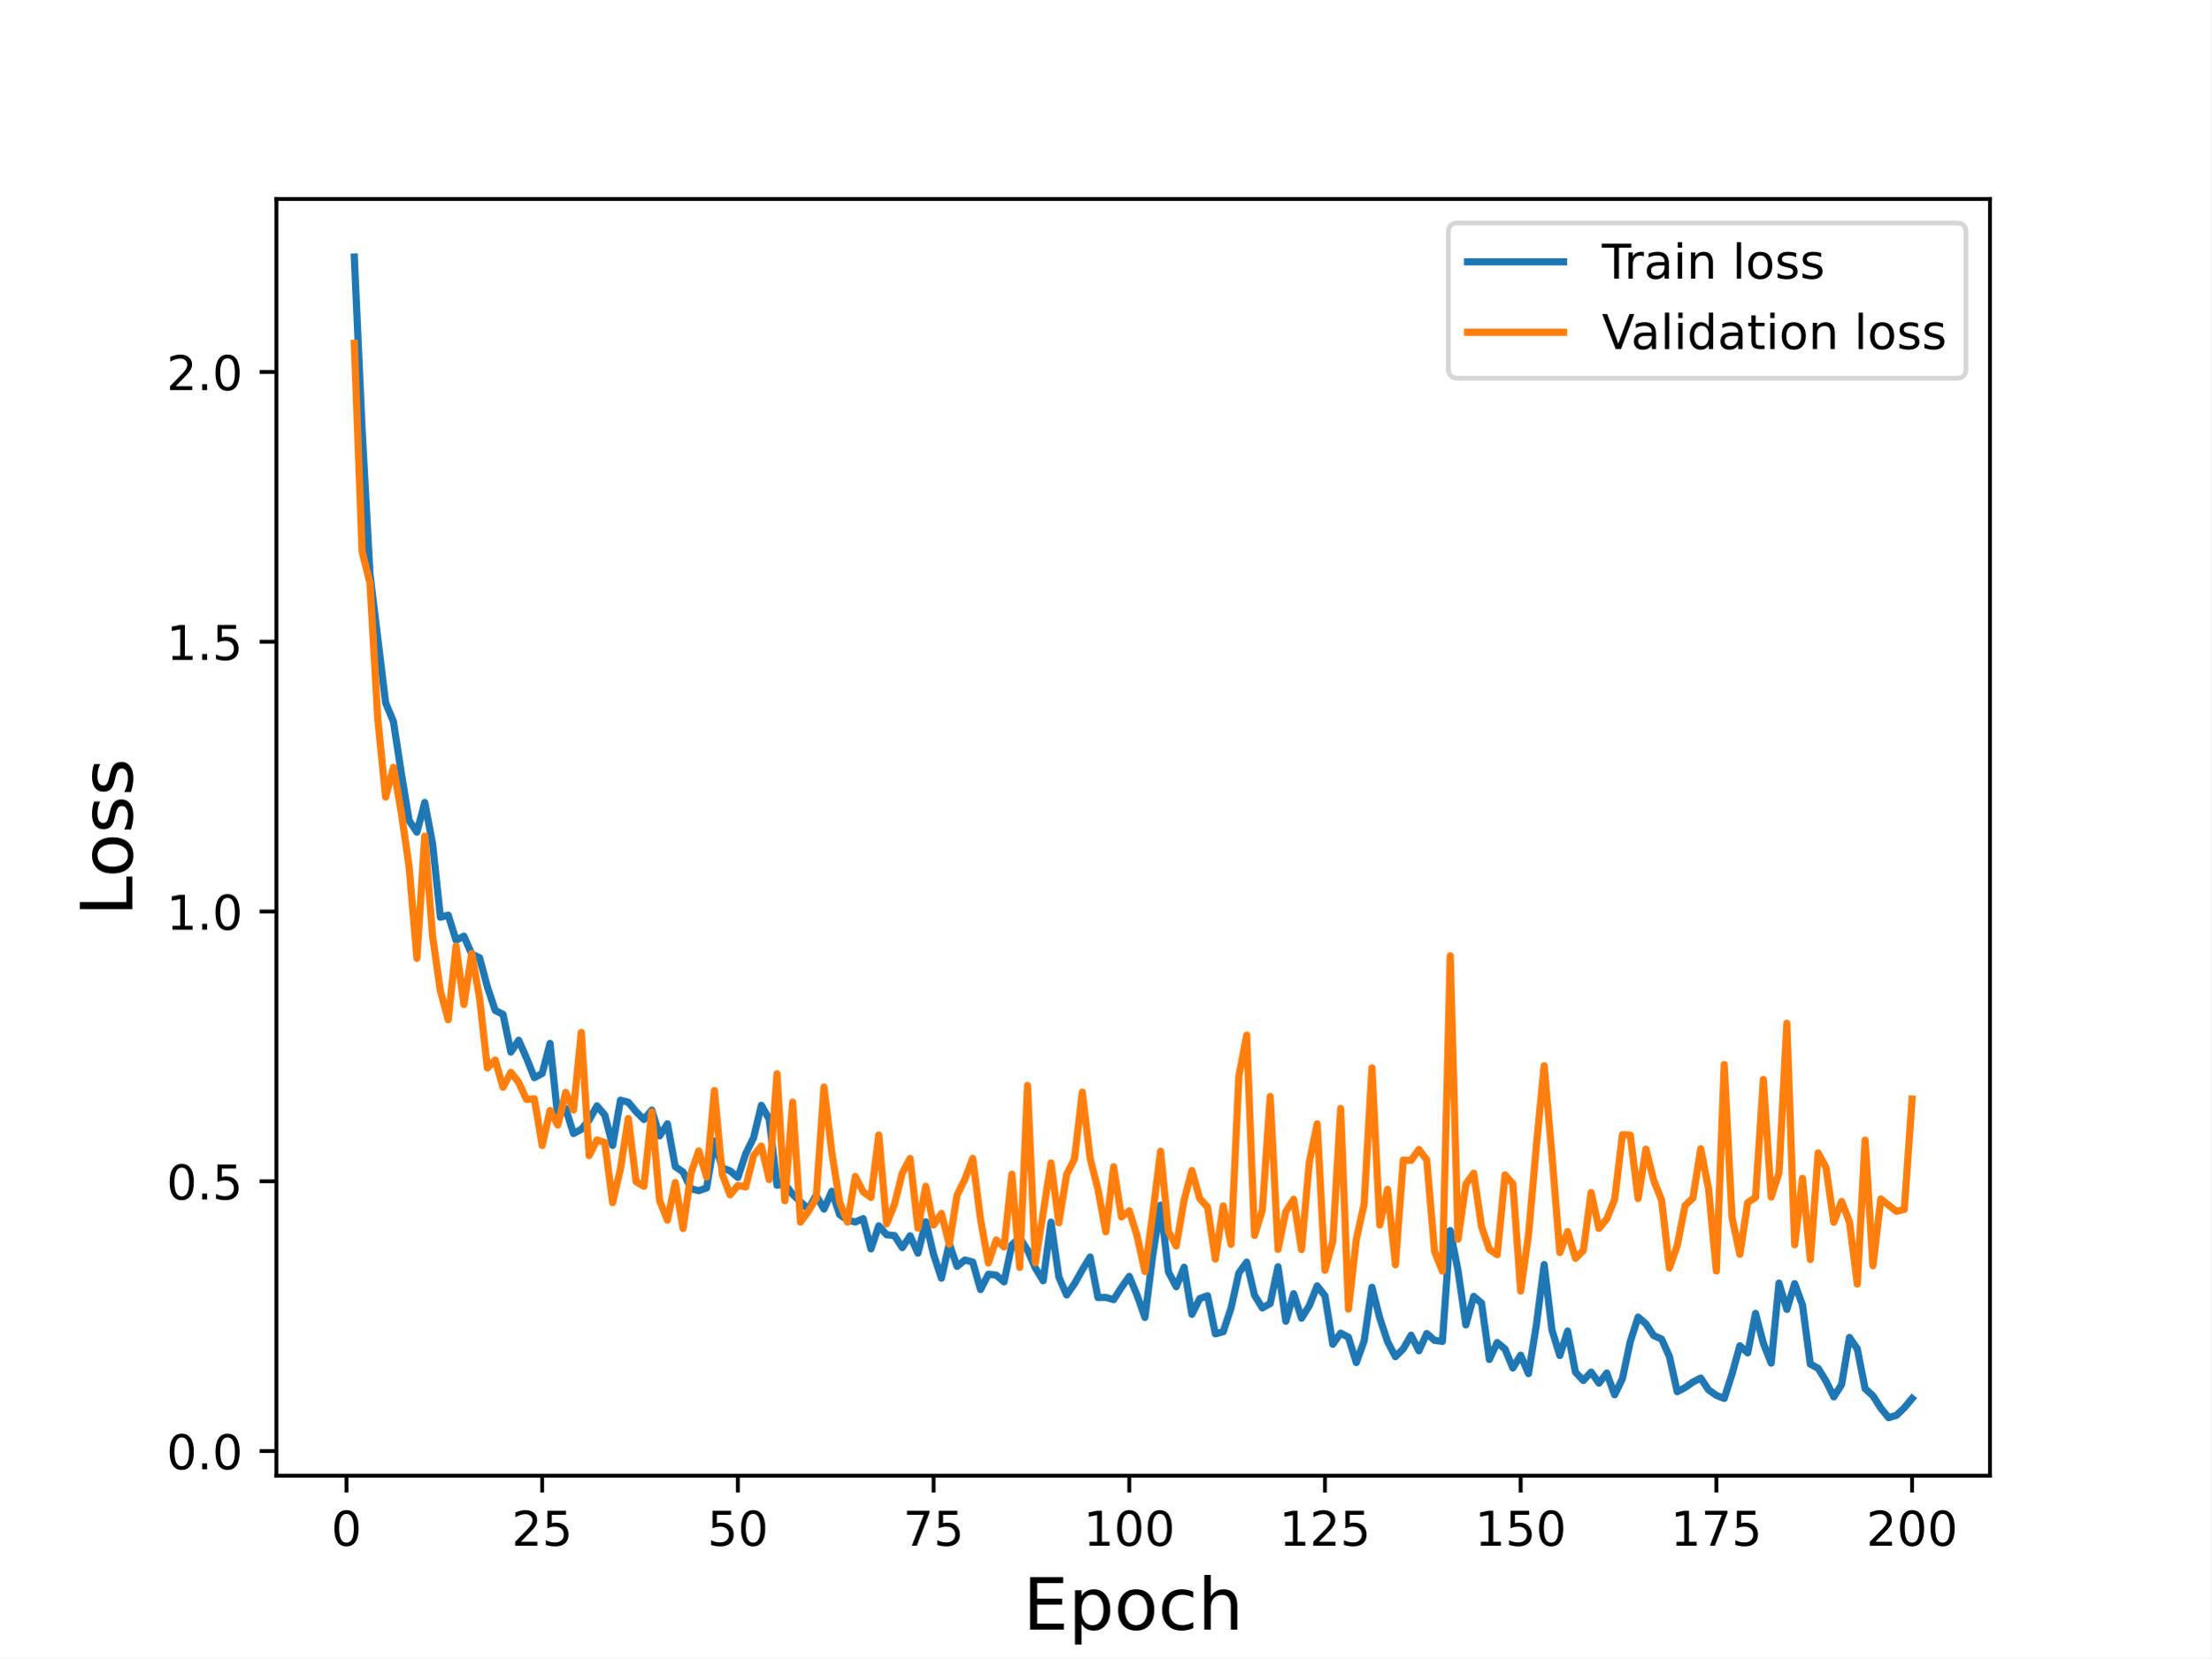
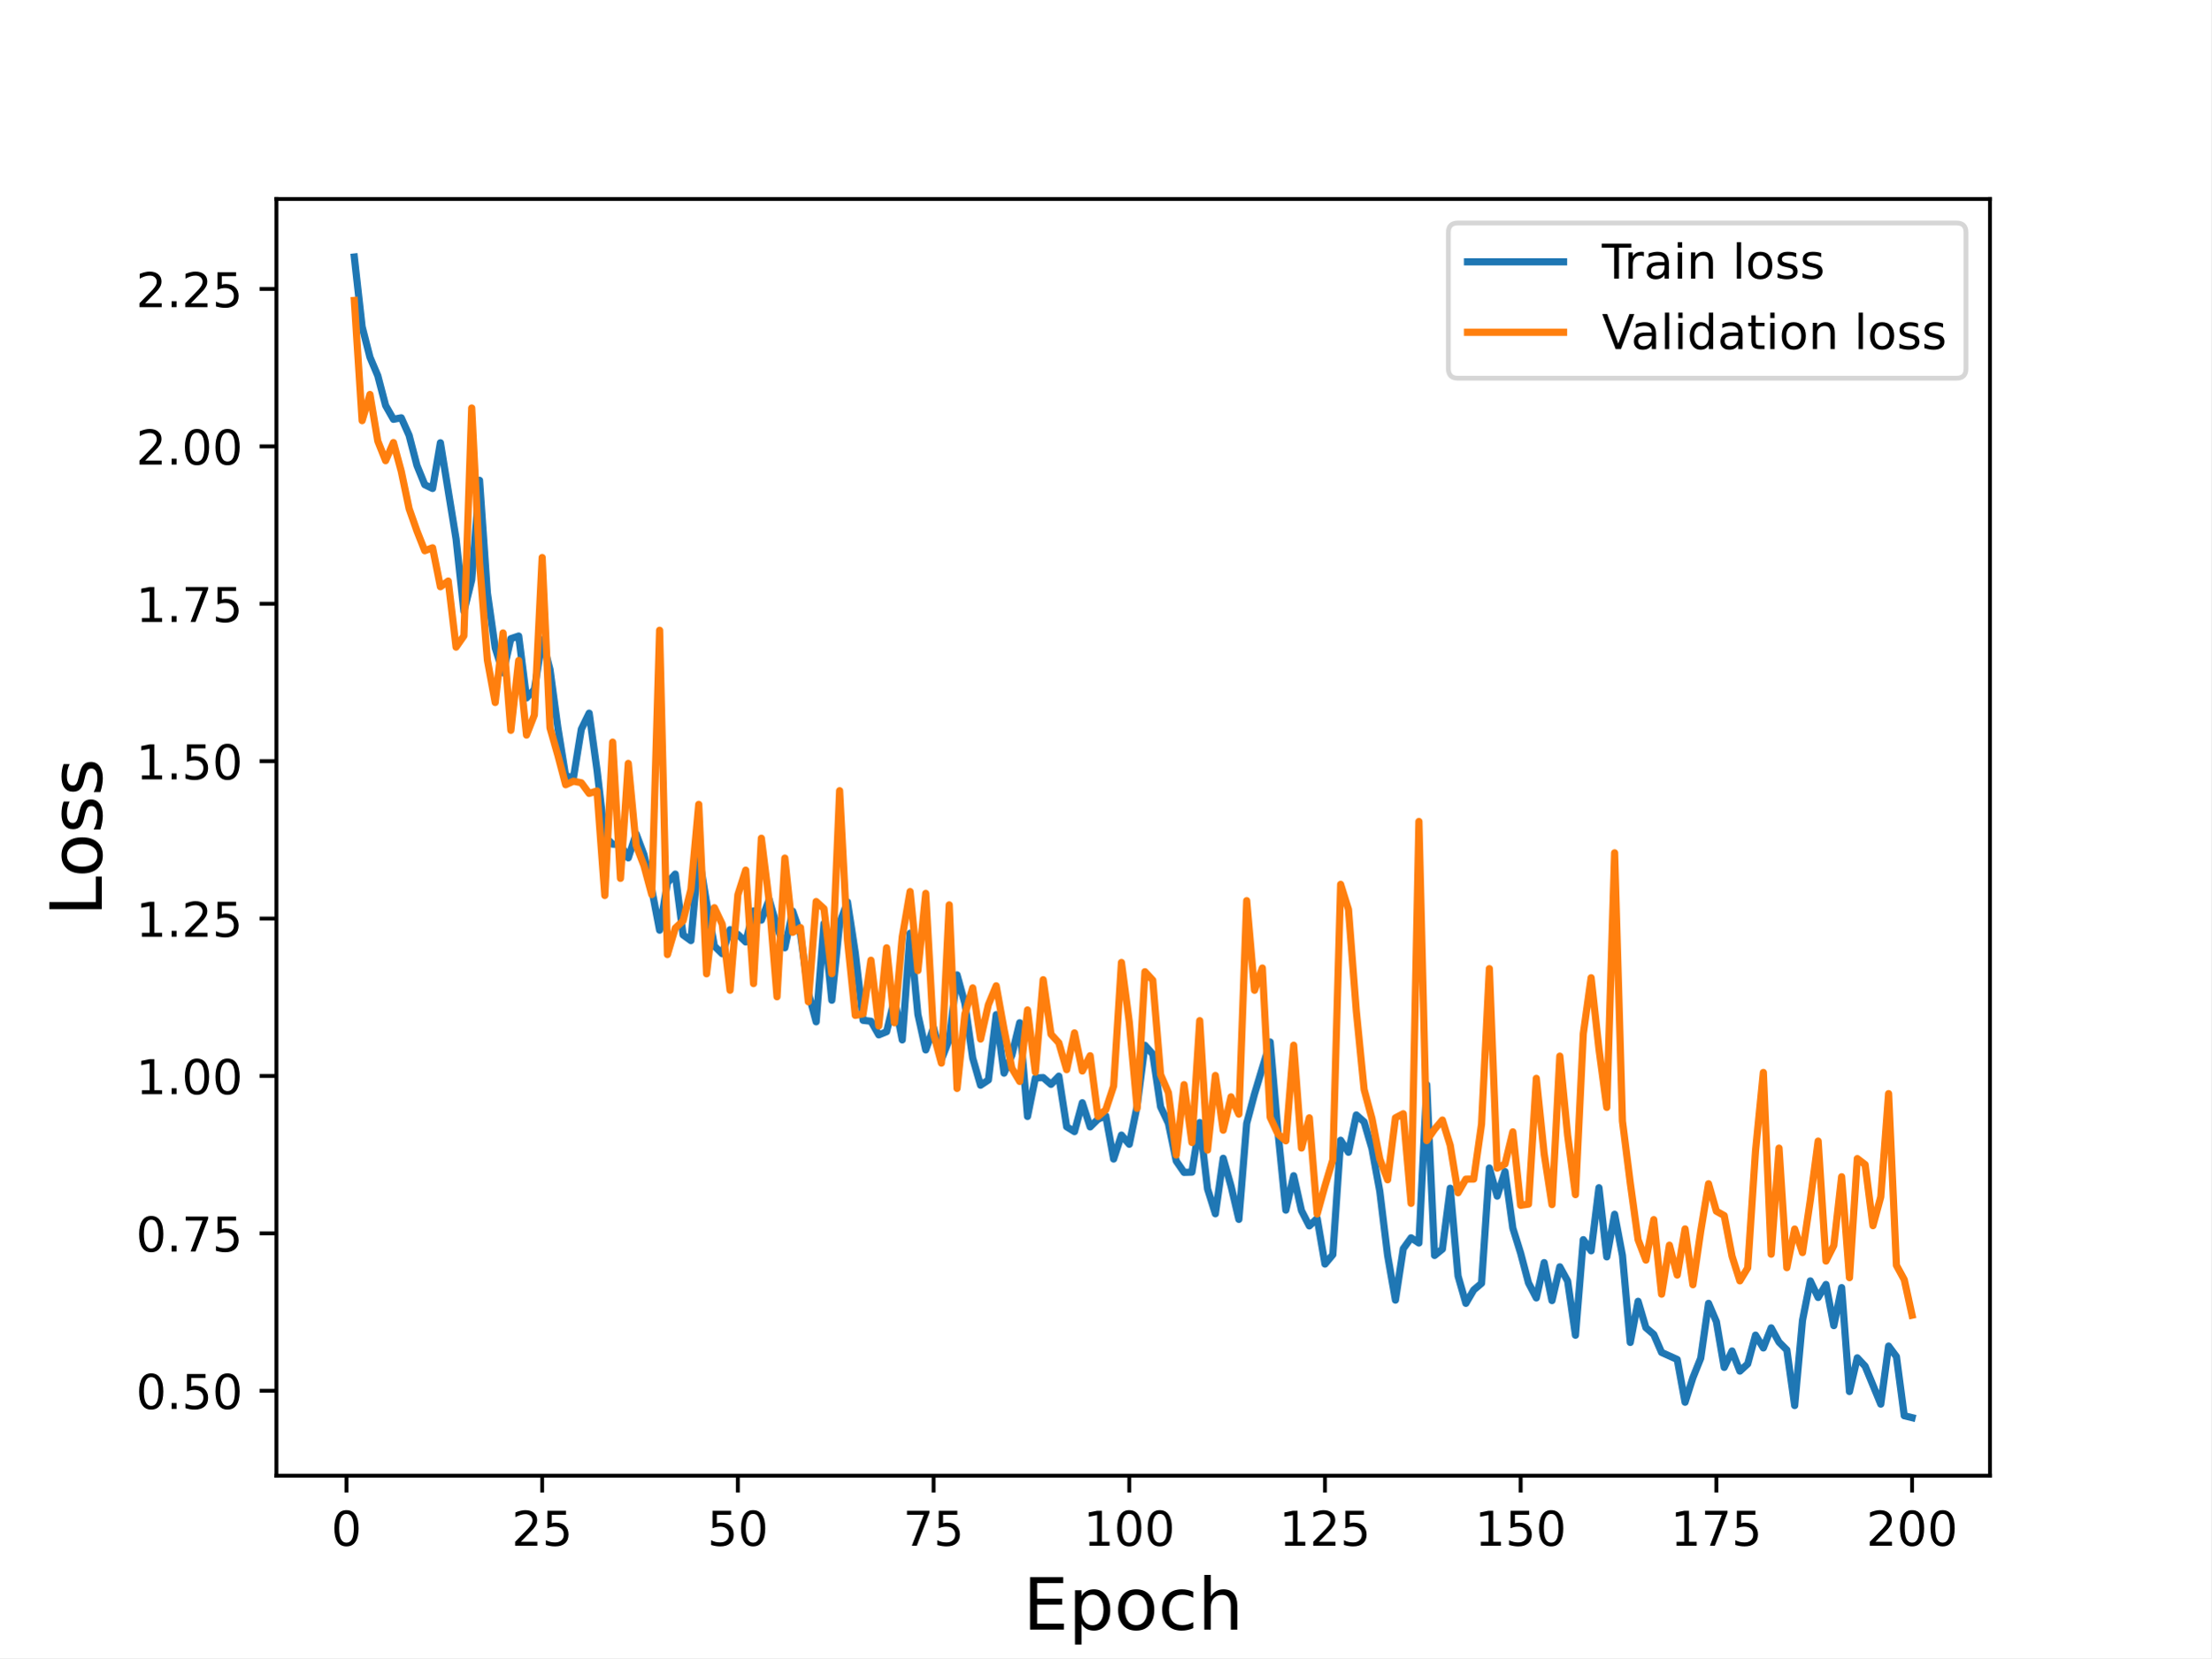
<svg xmlns="http://www.w3.org/2000/svg" xmlns:xlink="http://www.w3.org/1999/xlink" height="345.6pt" version="1.1" viewBox="0 0 460.8 345.6" width="460.8pt">
  <defs>
    <style type="text/css">*{stroke-linecap:butt;stroke-linejoin:round;}</style>
  </defs>
  <g id="figure_1">
    <g id="patch_1">
      <path d="M 0 345.6  L 460.8 345.6  L 460.8 0  L 0 0  z " style="fill:#ffffff;" />
    </g>
    <g id="axes_1">
      <g id="patch_2">
        <path d="M 57.6 307.584  L 414.72 307.584  L 414.72 41.472  L 57.6 41.472  z " style="fill:#ffffff;" />
      </g>
      <g id="matplotlib.axis_1">
        <g id="xtick_1">
          <g id="line2d_1">
            <defs>
-               <path d="M 0 0  L 0 3.5  " id="m0533bf3537" style="stroke:#000000;stroke-width:0.8;" />
-             </defs>
-             <g>
-               <use style="stroke:#000000;stroke-width:0.8;" x="72.201" xlink:href="#m0533bf3537" y="307.584" />
+               <path d="M 0 0  L 0 3.5  " id="me29599bd6d" style="stroke:#000000;stroke-width:0.8;" />
+             </defs>
+             <g>
+               <use style="stroke:#000000;stroke-width:0.8;" x="72.201" xlink:href="#me29599bd6d" y="307.584" />
            </g>
          </g>
          <g id="text_1">
            <g transform="translate(69.02005 322.1824)scale(0.1 -0.1)">
              <defs>
                <path d="M 2034 4250  Q 1547 4250 1301 3770  Q 1056 3291 1056 2328  Q 1056 1369 1301 889  Q 1547 409 2034 409  Q 2525 409 2770 889  Q 3016 1369 3016 2328  Q 3016 3291 2770 3770  Q 2525 4250 2034 4250  z M 2034 4750  Q 2819 4750 3233 4129  Q 3647 3509 3647 2328  Q 3647 1150 3233 529  Q 2819 -91 2034 -91  Q 1250 -91 836 529  Q 422 1150 422 2328  Q 422 3509 836 4129  Q 1250 4750 2034 4750  z " id="DejaVuSans-30" transform="scale(0.015625)" />
              </defs>
              <use xlink:href="#DejaVuSans-30" />
            </g>
          </g>
        </g>
        <g id="xtick_2">
          <g id="line2d_2">
            <g>
-               <use style="stroke:#000000;stroke-width:0.8;" x="112.987" xlink:href="#m0533bf3537" y="307.584" />
+               <use style="stroke:#000000;stroke-width:0.8;" x="112.987" xlink:href="#me29599bd6d" y="307.584" />
            </g>
          </g>
          <g id="text_2">
            <g transform="translate(106.6245 322.1824)scale(0.1 -0.1)">
              <defs>
                <path d="M 1228 531  L 3431 531  L 3431 0  L 469 0  L 469 531  Q 828 903 1448 1529  Q 2069 2156 2228 2338  Q 2531 2678 2651 2914  Q 2772 3150 2772 3378  Q 2772 3750 2511 3984  Q 2250 4219 1831 4219  Q 1534 4219 1204 4116  Q 875 4013 500 3803  L 500 4441  Q 881 4594 1212 4672  Q 1544 4750 1819 4750  Q 2544 4750 2975 4387  Q 3406 4025 3406 3419  Q 3406 3131 3298 2873  Q 3191 2616 2906 2266  Q 2828 2175 2409 1742  Q 1991 1309 1228 531  z " id="DejaVuSans-32" transform="scale(0.015625)" />
                <path d="M 691 4666  L 3169 4666  L 3169 4134  L 1269 4134  L 1269 2991  Q 1406 3038 1543 3061  Q 1681 3084 1819 3084  Q 2600 3084 3056 2656  Q 3513 2228 3513 1497  Q 3513 744 3044 326  Q 2575 -91 1722 -91  Q 1428 -91 1123 -41  Q 819 9 494 109  L 494 744  Q 775 591 1075 516  Q 1375 441 1709 441  Q 2250 441 2565 725  Q 2881 1009 2881 1497  Q 2881 1984 2565 2268  Q 2250 2553 1709 2553  Q 1456 2553 1204 2497  Q 953 2441 691 2322  L 691 4666  z " id="DejaVuSans-35" transform="scale(0.015625)" />
              </defs>
              <use xlink:href="#DejaVuSans-32" />
              <use x="63.623" xlink:href="#DejaVuSans-35" />
            </g>
          </g>
        </g>
        <g id="xtick_3">
          <g id="line2d_3">
            <g>
-               <use style="stroke:#000000;stroke-width:0.8;" x="153.773" xlink:href="#m0533bf3537" y="307.584" />
+               <use style="stroke:#000000;stroke-width:0.8;" x="153.773" xlink:href="#me29599bd6d" y="307.584" />
            </g>
          </g>
          <g id="text_3">
            <g transform="translate(147.4103 322.1824)scale(0.1 -0.1)">
              <use xlink:href="#DejaVuSans-35" />
              <use x="63.623" xlink:href="#DejaVuSans-30" />
            </g>
          </g>
        </g>
        <g id="xtick_4">
          <g id="line2d_4">
            <g>
-               <use style="stroke:#000000;stroke-width:0.8;" x="194.559" xlink:href="#m0533bf3537" y="307.584" />
+               <use style="stroke:#000000;stroke-width:0.8;" x="194.559" xlink:href="#me29599bd6d" y="307.584" />
            </g>
          </g>
          <g id="text_4">
            <g transform="translate(188.196 322.1824)scale(0.1 -0.1)">
              <defs>
                <path d="M 525 4666  L 3525 4666  L 3525 4397  L 1831 0  L 1172 0  L 2766 4134  L 525 4134  L 525 4666  z " id="DejaVuSans-37" transform="scale(0.015625)" />
              </defs>
              <use xlink:href="#DejaVuSans-37" />
              <use x="63.623" xlink:href="#DejaVuSans-35" />
            </g>
          </g>
        </g>
        <g id="xtick_5">
          <g id="line2d_5">
            <g>
-               <use style="stroke:#000000;stroke-width:0.8;" x="235.344" xlink:href="#m0533bf3537" y="307.584" />
+               <use style="stroke:#000000;stroke-width:0.8;" x="235.344" xlink:href="#me29599bd6d" y="307.584" />
            </g>
          </g>
          <g id="text_5">
            <g transform="translate(225.8005 322.1824)scale(0.1 -0.1)">
              <defs>
                <path d="M 794 531  L 1825 531  L 1825 4091  L 703 3866  L 703 4441  L 1819 4666  L 2450 4666  L 2450 531  L 3481 531  L 3481 0  L 794 0  L 794 531  z " id="DejaVuSans-31" transform="scale(0.015625)" />
              </defs>
              <use xlink:href="#DejaVuSans-31" />
              <use x="63.623" xlink:href="#DejaVuSans-30" />
              <use x="127.246" xlink:href="#DejaVuSans-30" />
            </g>
          </g>
        </g>
        <g id="xtick_6">
          <g id="line2d_6">
            <g>
-               <use style="stroke:#000000;stroke-width:0.8;" x="276.13" xlink:href="#m0533bf3537" y="307.584" />
+               <use style="stroke:#000000;stroke-width:0.8;" x="276.13" xlink:href="#me29599bd6d" y="307.584" />
            </g>
          </g>
          <g id="text_6">
            <g transform="translate(266.5863 322.1824)scale(0.1 -0.1)">
              <use xlink:href="#DejaVuSans-31" />
              <use x="63.623" xlink:href="#DejaVuSans-32" />
              <use x="127.246" xlink:href="#DejaVuSans-35" />
            </g>
          </g>
        </g>
        <g id="xtick_7">
          <g id="line2d_7">
            <g>
-               <use style="stroke:#000000;stroke-width:0.8;" x="316.916" xlink:href="#m0533bf3537" y="307.584" />
+               <use style="stroke:#000000;stroke-width:0.8;" x="316.916" xlink:href="#me29599bd6d" y="307.584" />
            </g>
          </g>
          <g id="text_7">
            <g transform="translate(307.372 322.1824)scale(0.1 -0.1)">
              <use xlink:href="#DejaVuSans-31" />
              <use x="63.623" xlink:href="#DejaVuSans-35" />
              <use x="127.246" xlink:href="#DejaVuSans-30" />
            </g>
          </g>
        </g>
        <g id="xtick_8">
          <g id="line2d_8">
            <g>
-               <use style="stroke:#000000;stroke-width:0.8;" x="357.702" xlink:href="#m0533bf3537" y="307.584" />
+               <use style="stroke:#000000;stroke-width:0.8;" x="357.702" xlink:href="#me29599bd6d" y="307.584" />
            </g>
          </g>
          <g id="text_8">
            <g transform="translate(348.1578 322.1824)scale(0.1 -0.1)">
              <use xlink:href="#DejaVuSans-31" />
              <use x="63.623" xlink:href="#DejaVuSans-37" />
              <use x="127.246" xlink:href="#DejaVuSans-35" />
            </g>
          </g>
        </g>
        <g id="xtick_9">
          <g id="line2d_9">
            <g>
-               <use style="stroke:#000000;stroke-width:0.8;" x="398.487" xlink:href="#m0533bf3537" y="307.584" />
+               <use style="stroke:#000000;stroke-width:0.8;" x="398.487" xlink:href="#me29599bd6d" y="307.584" />
            </g>
          </g>
          <g id="text_9">
            <g transform="translate(388.9435 322.1824)scale(0.1 -0.1)">
              <use xlink:href="#DejaVuSans-32" />
              <use x="63.623" xlink:href="#DejaVuSans-30" />
              <use x="127.246" xlink:href="#DejaVuSans-30" />
            </g>
          </g>
        </g>
        <g id="text_10">
          <g transform="translate(213.1936 339.6598)scale(0.15 -0.15)">
            <defs>
              <path d="M 628 4666  L 3578 4666  L 3578 4134  L 1259 4134  L 1259 2753  L 3481 2753  L 3481 2222  L 1259 2222  L 1259 531  L 3634 531  L 3634 0  L 628 0  L 628 4666  z " id="DejaVuSans-45" transform="scale(0.015625)" />
              <path d="M 1159 525  L 1159 -1331  L 581 -1331  L 581 3500  L 1159 3500  L 1159 2969  Q 1341 3281 1617 3432  Q 1894 3584 2278 3584  Q 2916 3584 3314 3078  Q 3713 2572 3713 1747  Q 3713 922 3314 415  Q 2916 -91 2278 -91  Q 1894 -91 1617 61  Q 1341 213 1159 525  z M 3116 1747  Q 3116 2381 2855 2742  Q 2594 3103 2138 3103  Q 1681 3103 1420 2742  Q 1159 2381 1159 1747  Q 1159 1113 1420 752  Q 1681 391 2138 391  Q 2594 391 2855 752  Q 3116 1113 3116 1747  z " id="DejaVuSans-70" transform="scale(0.015625)" />
              <path d="M 1959 3097  Q 1497 3097 1228 2736  Q 959 2375 959 1747  Q 959 1119 1226 758  Q 1494 397 1959 397  Q 2419 397 2687 759  Q 2956 1122 2956 1747  Q 2956 2369 2687 2733  Q 2419 3097 1959 3097  z M 1959 3584  Q 2709 3584 3137 3096  Q 3566 2609 3566 1747  Q 3566 888 3137 398  Q 2709 -91 1959 -91  Q 1206 -91 779 398  Q 353 888 353 1747  Q 353 2609 779 3096  Q 1206 3584 1959 3584  z " id="DejaVuSans-6f" transform="scale(0.015625)" />
              <path d="M 3122 3366  L 3122 2828  Q 2878 2963 2633 3030  Q 2388 3097 2138 3097  Q 1578 3097 1268 2742  Q 959 2388 959 1747  Q 959 1106 1268 751  Q 1578 397 2138 397  Q 2388 397 2633 464  Q 2878 531 3122 666  L 3122 134  Q 2881 22 2623 -34  Q 2366 -91 2075 -91  Q 1284 -91 818 406  Q 353 903 353 1747  Q 353 2603 823 3093  Q 1294 3584 2113 3584  Q 2378 3584 2631 3529  Q 2884 3475 3122 3366  z " id="DejaVuSans-63" transform="scale(0.015625)" />
              <path d="M 3513 2113  L 3513 0  L 2938 0  L 2938 2094  Q 2938 2591 2744 2837  Q 2550 3084 2163 3084  Q 1697 3084 1428 2787  Q 1159 2491 1159 1978  L 1159 0  L 581 0  L 581 4863  L 1159 4863  L 1159 2956  Q 1366 3272 1645 3428  Q 1925 3584 2291 3584  Q 2894 3584 3203 3211  Q 3513 2838 3513 2113  z " id="DejaVuSans-68" transform="scale(0.015625)" />
            </defs>
            <use xlink:href="#DejaVuSans-45" />
            <use x="63.184" xlink:href="#DejaVuSans-70" />
            <use x="126.66" xlink:href="#DejaVuSans-6f" />
            <use x="187.842" xlink:href="#DejaVuSans-63" />
            <use x="242.822" xlink:href="#DejaVuSans-68" />
          </g>
        </g>
      </g>
      <g id="matplotlib.axis_2">
        <g id="ytick_1">
          <g id="line2d_10">
            <defs>
-               <path d="M 0 0  L -3.5 0  " id="m4debe10f10" style="stroke:#000000;stroke-width:0.8;" />
-             </defs>
-             <g>
-               <use style="stroke:#000000;stroke-width:0.8;" x="57.6" xlink:href="#m4debe10f10" y="302.45" />
+               <path d="M 0 0  L -3.5 0  " id="md653b00bee" style="stroke:#000000;stroke-width:0.8;" />
+             </defs>
+             <g>
+               <use style="stroke:#000000;stroke-width:0.8;" x="57.6" xlink:href="#md653b00bee" y="289.876" />
            </g>
          </g>
          <g id="text_11">
-             <g transform="translate(34.69687 306.2492)scale(0.1 -0.1)">
+             <g transform="translate(28.33438 293.6753)scale(0.1 -0.1)">
              <defs>
                <path d="M 684 794  L 1344 794  L 1344 0  L 684 0  L 684 794  z " id="DejaVuSans-2e" transform="scale(0.015625)" />
              </defs>
              <use xlink:href="#DejaVuSans-30" />
              <use x="63.623" xlink:href="#DejaVuSans-2e" />
-               <use x="95.41" xlink:href="#DejaVuSans-30" />
+               <use x="95.41" xlink:href="#DejaVuSans-35" />
+               <use x="159.033" xlink:href="#DejaVuSans-30" />
            </g>
          </g>
        </g>
        <g id="ytick_2">
          <g id="line2d_11">
            <g>
-               <use style="stroke:#000000;stroke-width:0.8;" x="57.6" xlink:href="#m4debe10f10" y="246.216" />
+               <use style="stroke:#000000;stroke-width:0.8;" x="57.6" xlink:href="#md653b00bee" y="257.068" />
            </g>
          </g>
          <g id="text_12">
-             <g transform="translate(34.69687 250.0157)scale(0.1 -0.1)">
+             <g transform="translate(28.33438 260.8675)scale(0.1 -0.1)">
              <use xlink:href="#DejaVuSans-30" />
              <use x="63.623" xlink:href="#DejaVuSans-2e" />
-               <use x="95.41" xlink:href="#DejaVuSans-35" />
+               <use x="95.41" xlink:href="#DejaVuSans-37" />
+               <use x="159.033" xlink:href="#DejaVuSans-35" />
            </g>
          </g>
        </g>
        <g id="ytick_3">
          <g id="line2d_12">
            <g>
-               <use style="stroke:#000000;stroke-width:0.8;" x="57.6" xlink:href="#m4debe10f10" y="189.983" />
+               <use style="stroke:#000000;stroke-width:0.8;" x="57.6" xlink:href="#md653b00bee" y="224.261" />
            </g>
          </g>
          <g id="text_13">
-             <g transform="translate(34.69687 193.7822)scale(0.1 -0.1)">
+             <g transform="translate(28.33438 228.0598)scale(0.1 -0.1)">
              <use xlink:href="#DejaVuSans-31" />
              <use x="63.623" xlink:href="#DejaVuSans-2e" />
              <use x="95.41" xlink:href="#DejaVuSans-30" />
+               <use x="159.033" xlink:href="#DejaVuSans-30" />
            </g>
          </g>
        </g>
        <g id="ytick_4">
          <g id="line2d_13">
            <g>
-               <use style="stroke:#000000;stroke-width:0.8;" x="57.6" xlink:href="#m4debe10f10" y="133.749" />
+               <use style="stroke:#000000;stroke-width:0.8;" x="57.6" xlink:href="#md653b00bee" y="191.453" />
            </g>
          </g>
          <g id="text_14">
-             <g transform="translate(34.69687 137.5487)scale(0.1 -0.1)">
-               <use xlink:href="#DejaVuSans-31" />
-               <use x="63.623" xlink:href="#DejaVuSans-2e" />
-               <use x="95.41" xlink:href="#DejaVuSans-35" />
+             <g transform="translate(28.33438 195.252)scale(0.1 -0.1)">
+               <use xlink:href="#DejaVuSans-31" />
+               <use x="63.623" xlink:href="#DejaVuSans-2e" />
+               <use x="95.41" xlink:href="#DejaVuSans-32" />
+               <use x="159.033" xlink:href="#DejaVuSans-35" />
            </g>
          </g>
        </g>
        <g id="ytick_5">
          <g id="line2d_14">
            <g>
-               <use style="stroke:#000000;stroke-width:0.8;" x="57.6" xlink:href="#m4debe10f10" y="77.516" />
+               <use style="stroke:#000000;stroke-width:0.8;" x="57.6" xlink:href="#md653b00bee" y="158.645" />
            </g>
          </g>
          <g id="text_15">
-             <g transform="translate(34.69687 81.31514)scale(0.1 -0.1)">
+             <g transform="translate(28.33438 162.4442)scale(0.1 -0.1)">
+               <use xlink:href="#DejaVuSans-31" />
+               <use x="63.623" xlink:href="#DejaVuSans-2e" />
+               <use x="95.41" xlink:href="#DejaVuSans-35" />
+               <use x="159.033" xlink:href="#DejaVuSans-30" />
+             </g>
+           </g>
+         </g>
+         <g id="ytick_6">
+           <g id="line2d_15">
+             <g>
+               <use style="stroke:#000000;stroke-width:0.8;" x="57.6" xlink:href="#md653b00bee" y="125.837" />
+             </g>
+           </g>
+           <g id="text_16">
+             <g transform="translate(28.33438 129.6365)scale(0.1 -0.1)">
+               <use xlink:href="#DejaVuSans-31" />
+               <use x="63.623" xlink:href="#DejaVuSans-2e" />
+               <use x="95.41" xlink:href="#DejaVuSans-37" />
+               <use x="159.033" xlink:href="#DejaVuSans-35" />
+             </g>
+           </g>
+         </g>
+         <g id="ytick_7">
+           <g id="line2d_16">
+             <g>
+               <use style="stroke:#000000;stroke-width:0.8;" x="57.6" xlink:href="#md653b00bee" y="93.029" />
+             </g>
+           </g>
+           <g id="text_17">
+             <g transform="translate(28.33438 96.8287)scale(0.1 -0.1)">
              <use xlink:href="#DejaVuSans-32" />
              <use x="63.623" xlink:href="#DejaVuSans-2e" />
              <use x="95.41" xlink:href="#DejaVuSans-30" />
-             </g>
-           </g>
-         </g>
-         <g id="text_16">
-           <g transform="translate(27.57734 190.9788)rotate(-90)scale(0.15 -0.15)">
+               <use x="159.033" xlink:href="#DejaVuSans-30" />
+             </g>
+           </g>
+         </g>
+         <g id="ytick_8">
+           <g id="line2d_17">
+             <g>
+               <use style="stroke:#000000;stroke-width:0.8;" x="57.6" xlink:href="#md653b00bee" y="60.222" />
+             </g>
+           </g>
+           <g id="text_18">
+             <g transform="translate(28.33438 64.02093)scale(0.1 -0.1)">
+               <use xlink:href="#DejaVuSans-32" />
+               <use x="63.623" xlink:href="#DejaVuSans-2e" />
+               <use x="95.41" xlink:href="#DejaVuSans-32" />
+               <use x="159.033" xlink:href="#DejaVuSans-35" />
+             </g>
+           </g>
+         </g>
+         <g id="text_19">
+           <g transform="translate(21.21484 190.9788)rotate(-90)scale(0.15 -0.15)">
            <defs>
              <path d="M 628 4666  L 1259 4666  L 1259 531  L 3531 531  L 3531 0  L 628 0  L 628 4666  z " id="DejaVuSans-4c" transform="scale(0.015625)" />
              <path d="M 2834 3397  L 2834 2853  Q 2591 2978 2328 3040  Q 2066 3103 1784 3103  Q 1356 3103 1142 2972  Q 928 2841 928 2578  Q 928 2378 1081 2264  Q 1234 2150 1697 2047  L 1894 2003  Q 2506 1872 2764 1633  Q 3022 1394 3022 966  Q 3022 478 2636 193  Q 2250 -91 1575 -91  Q 1294 -91 989 -36  Q 684 19 347 128  L 347 722  Q 666 556 975 473  Q 1284 391 1588 391  Q 1994 391 2212 530  Q 2431 669 2431 922  Q 2431 1156 2273 1281  Q 2116 1406 1581 1522  L 1381 1569  Q 847 1681 609 1914  Q 372 2147 372 2553  Q 372 3047 722 3315  Q 1072 3584 1716 3584  Q 2034 3584 2315 3537  Q 2597 3491 2834 3397  z " id="DejaVuSans-73" transform="scale(0.015625)" />
            </defs>
            <use xlink:href="#DejaVuSans-4c" />
            <use x="53.963" xlink:href="#DejaVuSans-6f" />
            <use x="115.145" xlink:href="#DejaVuSans-73" />
            <use x="167.244" xlink:href="#DejaVuSans-73" />
          </g>
        </g>
      </g>
-       <g id="line2d_15">
-         <path clip-path="url(#p35fd8e74c4)" d="M 73.833 53.568  L 75.464 89.637  L 77.096 119.661  L 80.358 146.472  L 81.99 150.423  L 83.621 161.091  L 85.253 171.024  L 86.884 173.445  L 88.516 167.258  L 90.147 175.872  L 91.778 191.185  L 93.41 190.74  L 95.041 195.989  L 96.673 195.119  L 98.304 198.864  L 99.936 199.615  L 101.567 205.697  L 103.198 210.6  L 104.83 211.427  L 106.461 219.286  L 108.093 216.821  L 109.724 220.53  L 111.356 224.626  L 112.987 223.743  L 114.618 217.483  L 116.25 232.895  L 117.881 231.074  L 119.513 236.266  L 121.144 235.389  L 122.776 233.451  L 124.407 230.499  L 126.038 232.417  L 127.67 238.744  L 129.301 229.316  L 130.933 229.744  L 132.564 231.702  L 134.196 233.333  L 135.827 231.382  L 137.458 236.759  L 139.09 234.239  L 140.721 243.152  L 142.353 244.291  L 143.984 247.786  L 145.616 248.173  L 147.247 247.62  L 148.879 237.832  L 150.51 243.441  L 152.141 244.042  L 153.773 245.416  L 155.404 240.479  L 157.036 237.153  L 158.667 230.382  L 160.299 233.278  L 161.93 247.059  L 163.561 246.759  L 165.193 248.943  L 168.456 252.038  L 170.087 249.154  L 171.719 252.015  L 173.35 248.308  L 174.981 253.163  L 176.613 254.289  L 178.244 254.707  L 179.876 254.006  L 181.507 260.308  L 183.139 255.498  L 184.77 257.364  L 186.401 257.535  L 188.033 260.044  L 189.664 257.582  L 191.296 261.209  L 192.927 254.654  L 194.559 261.469  L 196.19 266.422  L 197.821 259.232  L 199.453 263.953  L 201.084 262.622  L 202.716 263.051  L 204.347 268.785  L 205.979 265.602  L 207.61 265.773  L 209.241 267.187  L 210.873 259.461  L 212.504 258  L 214.136 260.551  L 215.767 264.294  L 217.399 266.945  L 219.03 254.737  L 220.661 266.139  L 222.293 269.916  L 223.924 267.579  L 225.556 264.658  L 227.187 262.002  L 228.819 270.454  L 230.45 270.425  L 232.081 270.887  L 233.713 268.346  L 235.344 266.038  L 236.976 269.976  L 238.607 274.594  L 240.239 261.611  L 241.87 251.204  L 243.501 265.091  L 245.133 268.191  L 246.764 264.138  L 248.396 273.948  L 250.027 270.673  L 251.659 270.076  L 253.29 278.018  L 254.921 277.572  L 256.553 272.638  L 258.184 265.317  L 259.816 263.072  L 261.447 269.969  L 263.079 272.616  L 264.71 271.697  L 266.341 264.029  L 267.973 275.386  L 269.604 269.651  L 271.236 274.755  L 272.867 272.14  L 274.499 268.017  L 276.13 270.089  L 277.761 280.198  L 279.393 277.863  L 281.024 278.734  L 282.656 284.009  L 284.287 279.505  L 285.919 268.307  L 287.55 274.726  L 289.181 279.658  L 290.813 282.772  L 292.444 281.129  L 294.076 278.298  L 295.707 281.553  L 297.339 277.953  L 298.97 279.376  L 300.601 279.589  L 302.233 256.487  L 303.864 264.86  L 305.496 276.149  L 307.127 270.209  L 308.759 271.609  L 310.39 283.352  L 312.021 279.825  L 313.653 281.178  L 315.284 285.133  L 316.916 282.465  L 318.547 286.304  L 320.179 276.244  L 321.81 263.576  L 323.441 277.224  L 325.073 282.534  L 326.704 277.44  L 328.336 286.017  L 329.967 287.74  L 331.599 285.988  L 333.23 288.291  L 334.862 286.181  L 336.493 290.724  L 338.124 287.338  L 339.756 279.635  L 341.387 274.518  L 343.019 275.938  L 344.65 278.383  L 346.282 279.108  L 347.913 282.721  L 349.544 290.076  L 351.176 289.204  L 352.807 288.062  L 354.439 287.239  L 356.07 289.699  L 357.702 290.841  L 359.333 291.48  L 360.964 286.4  L 362.596 280.507  L 364.227 281.987  L 365.859 273.755  L 367.49 279.971  L 369.122 284.122  L 370.753 267.45  L 372.384 272.918  L 374.016 267.56  L 375.647 272.02  L 377.279 284.32  L 378.91 285.2  L 380.542 287.838  L 382.173 291.157  L 383.804 288.556  L 385.436 278.772  L 387.067 281.152  L 388.699 289.442  L 390.33 290.931  L 391.962 293.483  L 393.593 295.488  L 395.224 294.998  L 396.856 293.434  L 398.487 291.495  L 398.487 291.495  " style="fill:none;stroke:#1f77b4;stroke-linecap:square;stroke-width:1.5;" />
-       </g>
-       <g id="line2d_16">
-         <path clip-path="url(#p35fd8e74c4)" d="M 73.833 71.545  L 75.464 115.005  L 77.096 121.535  L 78.727 149.805  L 80.358 166.131  L 81.99 159.92  L 83.621 169.301  L 85.253 180.631  L 86.884 199.746  L 88.516 174.26  L 90.147 195.126  L 91.778 206.521  L 93.41 212.528  L 95.041 197.209  L 96.673 209.362  L 98.304 198.746  L 99.936 208.006  L 101.567 222.608  L 103.198 220.946  L 104.83 226.621  L 106.461 223.508  L 108.093 225.599  L 109.724 229.163  L 111.356 229.025  L 112.987 238.754  L 114.618 231.465  L 116.25 234.491  L 117.881 227.68  L 119.513 231.357  L 121.144 215.191  L 122.776 240.874  L 124.407 237.613  L 126.038 238.124  L 127.67 250.666  L 129.301 243.626  L 130.933 233.137  L 132.564 246.301  L 134.196 247.266  L 135.827 231.752  L 137.458 250.229  L 139.09 254.314  L 140.721 246.484  L 142.353 256.071  L 143.984 244.584  L 145.616 239.884  L 147.247 245.321  L 148.879 227.312  L 150.51 244.724  L 152.141 249.057  L 153.773 247.098  L 155.404 247.394  L 157.036 240.881  L 158.667 238.886  L 160.299 245.852  L 161.93 223.798  L 163.561 250.284  L 165.193 229.706  L 166.824 254.736  L 168.456 252.512  L 170.087 249.76  L 171.719 226.569  L 173.35 240.187  L 174.981 250.517  L 176.613 254.723  L 178.244 245.207  L 179.876 248.405  L 181.507 249.588  L 183.139 236.559  L 184.77 255.101  L 186.401 251.069  L 188.033 244.526  L 189.664 241.456  L 191.296 255.985  L 192.927 247.261  L 194.559 255.354  L 196.19 252.924  L 197.821 259.32  L 199.453 249.123  L 201.084 245.797  L 202.716 241.444  L 204.347 254.154  L 205.979 263.233  L 207.61 258.451  L 209.241 259.909  L 210.873 244.739  L 212.504 264.171  L 214.136 226.241  L 215.767 263.218  L 219.03 242.387  L 220.661 254.874  L 222.293 244.813  L 223.924 241.535  L 225.556 227.64  L 227.187 241.449  L 228.819 247.917  L 230.45 256.736  L 232.081 243.183  L 233.713 253.66  L 235.344 252.376  L 236.976 257.646  L 238.607 265.022  L 240.239 252.945  L 241.87 239.961  L 243.501 256.659  L 245.133 259.715  L 246.764 250.159  L 248.396 243.969  L 250.027 249.81  L 251.659 251.611  L 253.29 262.432  L 254.921 251.344  L 256.553 259.359  L 258.184 224.332  L 259.816 215.744  L 261.447 257.504  L 263.079 252.21  L 264.71 228.543  L 266.341 260.412  L 267.973 252.522  L 269.604 249.967  L 271.236 260.452  L 272.867 242.231  L 274.499 234.241  L 276.13 264.767  L 277.761 258.657  L 279.393 231.04  L 281.024 272.858  L 282.656 258.371  L 284.287 250.96  L 285.919 222.571  L 287.55 255.336  L 289.181 247.898  L 290.813 263.612  L 292.444 241.802  L 294.076 241.854  L 295.707 239.583  L 297.339 241.762  L 298.97 260.832  L 300.601 264.947  L 302.233 199.217  L 303.864 258.278  L 305.496 246.824  L 307.127 244.53  L 308.759 255.677  L 310.39 260.402  L 312.021 261.53  L 313.653 244.882  L 315.284 246.736  L 316.916 269.091  L 318.547 257.411  L 320.179 238.902  L 321.81 222.138  L 323.441 240.856  L 325.073 261.077  L 326.704 256.709  L 328.336 262.262  L 329.967 260.645  L 331.599 248.563  L 333.23 256.048  L 334.862 254.07  L 336.493 250.001  L 338.124 236.508  L 339.756 236.597  L 341.387 249.814  L 343.019 239.51  L 344.65 246.023  L 346.282 250.134  L 347.913 264.308  L 349.544 259.598  L 351.176 251.263  L 352.807 249.722  L 354.439 239.431  L 356.07 247.783  L 357.702 264.926  L 359.333 221.87  L 360.964 253.797  L 362.596 261.437  L 364.227 250.661  L 365.859 249.586  L 367.49 224.995  L 369.122 249.508  L 370.753 244.413  L 372.384 213.292  L 374.016 259.449  L 375.647 245.596  L 377.279 262.527  L 378.91 240.296  L 380.542 243.348  L 382.173 254.768  L 383.804 250.406  L 385.436 254.704  L 387.067 267.631  L 388.699 237.64  L 390.33 263.813  L 391.962 249.902  L 395.224 252.487  L 396.856 252.083  L 398.487 229.08  L 398.487 229.08  " style="fill:none;stroke:#ff7f0e;stroke-linecap:square;stroke-width:1.5;" />
+       <g id="line2d_18">
+         <path clip-path="url(#pdbec137330)" d="M 73.833 53.568  L 75.464 68.102  L 77.096 74.458  L 78.727 78.309  L 80.358 84.518  L 81.99 87.393  L 83.621 87.081  L 85.253 90.741  L 86.884 97.001  L 88.516 101.02  L 90.147 101.814  L 91.778 92.28  L 95.041 112.335  L 96.673 127.427  L 98.304 120.846  L 99.936 100.108  L 101.567 123.564  L 103.198 135.05  L 104.83 140.22  L 106.461 133.119  L 108.093 132.567  L 109.724 145.475  L 111.356 143.719  L 112.987 133.325  L 114.618 139.552  L 116.25 151.63  L 117.881 161.759  L 119.513 162.034  L 121.144 151.984  L 122.776 148.644  L 124.407 160.449  L 126.038 174.345  L 127.67 175.954  L 129.301 175.991  L 130.933 178.802  L 132.564 173.802  L 134.196 178.121  L 135.827 185.397  L 137.458 193.881  L 139.09 183.99  L 140.721 182.185  L 142.353 194.867  L 143.984 196.053  L 145.616 178.157  L 147.247 188.121  L 148.879 197.193  L 150.51 198.789  L 152.141 193.779  L 153.773 194.778  L 155.404 196.331  L 157.036 189.871  L 158.667 191.782  L 160.299 187.487  L 161.93 193.225  L 163.561 197.554  L 165.193 189.918  L 166.824 194.662  L 168.456 206.875  L 170.087 212.979  L 171.719 192.479  L 173.35 208.487  L 174.981 192.414  L 176.613 187.997  L 178.244 198.647  L 179.876 212.673  L 181.507 212.858  L 183.139 215.699  L 184.77 215.04  L 186.401 208.274  L 188.033 216.754  L 189.664 194.515  L 191.296 211.456  L 192.927 218.835  L 194.559 214.189  L 196.19 220.833  L 197.821 216.675  L 199.453 203.198  L 201.084 209.15  L 202.716 220.546  L 204.347 226.2  L 205.979 225.106  L 207.61 211.489  L 209.241 223.677  L 210.873 219.948  L 212.504 213.177  L 214.136 232.714  L 215.767 224.684  L 217.399 224.601  L 219.03 226.024  L 220.661 224.314  L 222.293 234.858  L 223.924 235.871  L 225.556 229.849  L 227.187 234.886  L 228.819 233.278  L 230.45 232.572  L 232.081 241.582  L 233.713 236.587  L 235.344 238.506  L 236.976 230.549  L 238.607 217.882  L 240.239 219.708  L 241.87 230.687  L 243.501 234.14  L 245.133 241.996  L 246.764 244.359  L 248.396 244.312  L 250.027 233.979  L 251.659 247.807  L 253.29 252.996  L 254.921 241.423  L 256.553 247.222  L 258.184 254.158  L 259.816 234.147  L 261.447 228.014  L 264.71 217.188  L 266.341 236.062  L 267.973 252.234  L 269.604 245.063  L 271.236 252.343  L 272.867 255.521  L 274.499 253.96  L 276.13 263.473  L 277.761 261.518  L 279.393 237.664  L 281.024 240.172  L 282.656 232.392  L 284.287 233.841  L 285.919 239.406  L 287.55 248.295  L 289.181 261.644  L 290.813 270.989  L 292.444 260.28  L 294.076 258.005  L 295.707 259.087  L 297.339 226.083  L 298.97 261.679  L 300.601 260.353  L 302.233 247.665  L 303.864 265.95  L 305.496 271.661  L 307.127 268.863  L 308.759 267.483  L 310.39 243.456  L 312.021 249.313  L 313.653 244.197  L 315.284 255.983  L 316.916 261.222  L 318.547 267.398  L 320.179 270.532  L 321.81 263.17  L 323.441 271.087  L 325.073 264.048  L 326.704 267.016  L 328.336 278.309  L 329.967 258.39  L 331.599 260.714  L 333.23 247.566  L 334.862 261.974  L 336.493 253.096  L 338.124 261.68  L 339.756 279.809  L 341.387 271.233  L 343.019 276.736  L 344.65 278.139  L 346.282 281.89  L 349.544 283.364  L 351.176 292.27  L 352.807 287.157  L 354.439 283.089  L 356.07 271.656  L 357.702 275.474  L 359.333 285.017  L 360.964 281.59  L 362.596 285.786  L 364.227 284.283  L 365.859 278.284  L 367.49 280.959  L 369.122 276.773  L 370.753 279.743  L 372.384 281.375  L 374.016 292.963  L 375.647 275.226  L 377.279 266.986  L 378.91 270.44  L 380.542 267.728  L 382.173 276.302  L 383.804 268.386  L 385.436 290.044  L 387.067 283.017  L 388.699 284.756  L 391.962 292.668  L 393.593 280.57  L 395.224 282.763  L 396.856 295.086  L 398.487 295.488  L 398.487 295.488  " style="fill:none;stroke:#1f77b4;stroke-linecap:square;stroke-width:1.5;" />
+       </g>
+       <g id="line2d_19">
+         <path clip-path="url(#pdbec137330)" d="M 73.833 62.617  L 75.464 87.673  L 77.096 82.22  L 78.727 91.927  L 80.358 96.015  L 81.99 92.238  L 83.621 98.241  L 85.253 106.014  L 86.884 110.658  L 88.516 114.785  L 90.147 114.175  L 91.778 122.296  L 93.41 121.104  L 95.041 134.88  L 96.673 132.524  L 98.304 85.037  L 99.936 117.291  L 101.567 137.58  L 103.198 146.426  L 104.83 131.923  L 106.461 152.218  L 108.093 137.672  L 109.724 153.212  L 111.356 149.026  L 112.987 116.2  L 114.618 151.708  L 116.25 157.409  L 117.881 163.566  L 119.513 162.825  L 121.144 163.154  L 122.776 165.37  L 124.407 164.862  L 126.038 186.648  L 127.67 154.677  L 129.301 183.086  L 130.933 159.119  L 132.564 176.151  L 134.196 180.418  L 135.827 186.458  L 137.458 131.365  L 139.09 198.97  L 140.721 193.46  L 142.353 191.927  L 143.984 185.392  L 145.616 167.656  L 147.247 202.973  L 148.879 189.192  L 150.51 192.642  L 152.141 206.397  L 153.773 186.507  L 155.404 181.368  L 157.036 205.015  L 158.667 174.718  L 160.299 187.895  L 161.93 207.758  L 163.561 178.846  L 165.193 194.332  L 166.824 193.34  L 168.456 208.797  L 170.087 187.906  L 171.719 189.397  L 173.35 202.941  L 174.981 164.807  L 176.613 195.929  L 178.244 211.641  L 179.876 211.307  L 181.507 200.147  L 183.139 213.851  L 184.77 197.551  L 186.401 213.186  L 188.033 195.263  L 189.664 185.833  L 191.296 202.303  L 192.927 186.211  L 194.559 215.556  L 196.19 221.589  L 197.821 188.602  L 199.453 226.866  L 201.084 211.361  L 202.716 205.906  L 204.347 216.58  L 205.979 209.423  L 207.61 205.476  L 209.241 214.509  L 210.873 222.647  L 212.504 225.407  L 214.136 210.504  L 215.767 223.47  L 217.399 204.201  L 219.03 215.569  L 220.661 217.355  L 222.293 222.961  L 223.924 215.286  L 225.556 223.233  L 227.187 220.047  L 228.819 232.708  L 230.45 231.307  L 232.081 226.36  L 233.713 200.613  L 235.344 213.033  L 236.976 231.022  L 238.607 202.537  L 240.239 204.305  L 241.87 223.959  L 243.501 227.756  L 245.133 240.752  L 246.764 226.08  L 248.396 238.131  L 250.027 212.736  L 251.659 239.718  L 253.29 224.166  L 254.921 235.576  L 256.553 228.62  L 258.184 232.23  L 259.816 187.727  L 261.447 206.405  L 263.079 201.768  L 264.71 232.885  L 266.341 236.39  L 267.973 237.786  L 269.604 217.864  L 271.236 239.293  L 272.867 232.993  L 274.499 253.035  L 276.13 247.172  L 277.761 241.753  L 279.393 184.328  L 281.024 189.555  L 282.656 210.717  L 284.287 227.091  L 285.919 233.126  L 287.55 241.54  L 289.181 245.91  L 290.813 232.991  L 292.444 232.14  L 294.076 250.818  L 295.707 171.223  L 297.339 237.735  L 298.97 235.378  L 300.601 233.451  L 302.233 238.733  L 303.864 248.618  L 305.496 245.769  L 307.127 245.757  L 308.759 234.31  L 310.39 201.898  L 312.021 243.484  L 313.653 242.616  L 315.284 235.916  L 316.916 251.229  L 318.547 250.977  L 320.179 224.762  L 321.81 240.452  L 323.441 251.079  L 325.073 220.128  L 326.704 236.64  L 328.336 249.002  L 329.967 215.448  L 331.599 203.799  L 333.23 218.624  L 334.862 230.826  L 336.493 177.755  L 338.124 233.674  L 339.756 246.566  L 341.387 258.405  L 343.019 262.65  L 344.65 254.213  L 346.282 269.751  L 347.913 259.538  L 349.544 265.766  L 351.176 256.148  L 352.807 267.786  L 354.439 256.601  L 356.07 246.74  L 357.702 252.458  L 359.333 253.371  L 360.964 261.825  L 362.596 266.976  L 364.227 264.276  L 365.859 239.884  L 367.49 223.533  L 369.122 261.419  L 370.753 239.305  L 372.384 264.23  L 374.016 256.176  L 375.647 261.084  L 377.279 250.146  L 378.91 237.841  L 380.542 262.846  L 382.173 259.598  L 383.804 245.276  L 385.436 266.314  L 387.067 241.492  L 388.699 242.737  L 390.33 255.469  L 391.962 249.463  L 393.593 227.949  L 395.224 263.729  L 396.856 266.724  L 398.487 274.127  L 398.487 274.127  " style="fill:none;stroke:#ff7f0e;stroke-linecap:square;stroke-width:1.5;" />
      </g>
      <g id="patch_3">
        <path d="M 57.6 307.584  L 57.6 41.472  " style="fill:none;stroke:#000000;stroke-linecap:square;stroke-linejoin:miter;stroke-width:0.8;" />
      </g>
      <g id="patch_4">
        <path d="M 414.72 307.584  L 414.72 41.472  " style="fill:none;stroke:#000000;stroke-linecap:square;stroke-linejoin:miter;stroke-width:0.8;" />
      </g>
      <g id="patch_5">
        <path d="M 57.6 307.584  L 414.72 307.584  " style="fill:none;stroke:#000000;stroke-linecap:square;stroke-linejoin:miter;stroke-width:0.8;" />
      </g>
      <g id="patch_6">
        <path d="M 57.6 41.472  L 414.72 41.472  " style="fill:none;stroke:#000000;stroke-linecap:square;stroke-linejoin:miter;stroke-width:0.8;" />
      </g>
      <g id="legend_1">
        <g id="patch_7">
          <path d="M 303.845 78.828  L 407.72 78.828  Q 409.72 78.828 409.72 76.828  L 409.72 48.472  Q 409.72 46.472 407.72 46.472  L 303.845 46.472  Q 301.845 46.472 301.845 48.472  L 301.845 76.828  Q 301.845 78.828 303.845 78.828  z " style="fill:#ffffff;opacity:0.8;stroke:#cccccc;stroke-linejoin:miter;" />
        </g>
-         <g id="line2d_17">
+         <g id="line2d_20">
          <path d="M 305.845 54.57  L 325.845 54.57  " style="fill:none;stroke:#1f77b4;stroke-linecap:square;stroke-width:1.5;" />
        </g>
-         <g id="line2d_18" />
-         <g id="text_17">
+         <g id="line2d_21" />
+         <g id="text_20">
          <g transform="translate(333.845 58.07044)scale(0.1 -0.1)">
            <defs>
              <path d="M -19 4666  L 3928 4666  L 3928 4134  L 2272 4134  L 2272 0  L 1638 0  L 1638 4134  L -19 4134  L -19 4666  z " id="DejaVuSans-54" transform="scale(0.015625)" />
              <path d="M 2631 2963  Q 2534 3019 2420 3045  Q 2306 3072 2169 3072  Q 1681 3072 1420 2755  Q 1159 2438 1159 1844  L 1159 0  L 581 0  L 581 3500  L 1159 3500  L 1159 2956  Q 1341 3275 1631 3429  Q 1922 3584 2338 3584  Q 2397 3584 2469 3576  Q 2541 3569 2628 3553  L 2631 2963  z " id="DejaVuSans-72" transform="scale(0.015625)" />
              <path d="M 2194 1759  Q 1497 1759 1228 1600  Q 959 1441 959 1056  Q 959 750 1161 570  Q 1363 391 1709 391  Q 2188 391 2477 730  Q 2766 1069 2766 1631  L 2766 1759  L 2194 1759  z M 3341 1997  L 3341 0  L 2766 0  L 2766 531  Q 2569 213 2275 61  Q 1981 -91 1556 -91  Q 1019 -91 701 211  Q 384 513 384 1019  Q 384 1609 779 1909  Q 1175 2209 1959 2209  L 2766 2209  L 2766 2266  Q 2766 2663 2505 2880  Q 2244 3097 1772 3097  Q 1472 3097 1187 3025  Q 903 2953 641 2809  L 641 3341  Q 956 3463 1253 3523  Q 1550 3584 1831 3584  Q 2591 3584 2966 3190  Q 3341 2797 3341 1997  z " id="DejaVuSans-61" transform="scale(0.015625)" />
              <path d="M 603 3500  L 1178 3500  L 1178 0  L 603 0  L 603 3500  z M 603 4863  L 1178 4863  L 1178 4134  L 603 4134  L 603 4863  z " id="DejaVuSans-69" transform="scale(0.015625)" />
              <path d="M 3513 2113  L 3513 0  L 2938 0  L 2938 2094  Q 2938 2591 2744 2837  Q 2550 3084 2163 3084  Q 1697 3084 1428 2787  Q 1159 2491 1159 1978  L 1159 0  L 581 0  L 581 3500  L 1159 3500  L 1159 2956  Q 1366 3272 1645 3428  Q 1925 3584 2291 3584  Q 2894 3584 3203 3211  Q 3513 2838 3513 2113  z " id="DejaVuSans-6e" transform="scale(0.015625)" />
              <path id="DejaVuSans-20" transform="scale(0.015625)" />
              <path d="M 603 4863  L 1178 4863  L 1178 0  L 603 0  L 603 4863  z " id="DejaVuSans-6c" transform="scale(0.015625)" />
            </defs>
            <use xlink:href="#DejaVuSans-54" />
            <use x="46.334" xlink:href="#DejaVuSans-72" />
            <use x="87.447" xlink:href="#DejaVuSans-61" />
            <use x="148.727" xlink:href="#DejaVuSans-69" />
            <use x="176.51" xlink:href="#DejaVuSans-6e" />
            <use x="239.889" xlink:href="#DejaVuSans-20" />
            <use x="271.676" xlink:href="#DejaVuSans-6c" />
            <use x="299.459" xlink:href="#DejaVuSans-6f" />
            <use x="360.641" xlink:href="#DejaVuSans-73" />
            <use x="412.74" xlink:href="#DejaVuSans-73" />
          </g>
        </g>
-         <g id="line2d_19">
+         <g id="line2d_22">
          <path d="M 305.845 69.249  L 325.845 69.249  " style="fill:none;stroke:#ff7f0e;stroke-linecap:square;stroke-width:1.5;" />
        </g>
-         <g id="line2d_20" />
-         <g id="text_18">
+         <g id="line2d_23" />
+         <g id="text_21">
          <g transform="translate(333.845 72.74856)scale(0.1 -0.1)">
            <defs>
              <path d="M 1831 0  L 50 4666  L 709 4666  L 2188 738  L 3669 4666  L 4325 4666  L 2547 0  L 1831 0  z " id="DejaVuSans-56" transform="scale(0.015625)" />
              <path d="M 2906 2969  L 2906 4863  L 3481 4863  L 3481 0  L 2906 0  L 2906 525  Q 2725 213 2448 61  Q 2172 -91 1784 -91  Q 1150 -91 751 415  Q 353 922 353 1747  Q 353 2572 751 3078  Q 1150 3584 1784 3584  Q 2172 3584 2448 3432  Q 2725 3281 2906 2969  z M 947 1747  Q 947 1113 1208 752  Q 1469 391 1925 391  Q 2381 391 2643 752  Q 2906 1113 2906 1747  Q 2906 2381 2643 2742  Q 2381 3103 1925 3103  Q 1469 3103 1208 2742  Q 947 2381 947 1747  z " id="DejaVuSans-64" transform="scale(0.015625)" />
              <path d="M 1172 4494  L 1172 3500  L 2356 3500  L 2356 3053  L 1172 3053  L 1172 1153  Q 1172 725 1289 603  Q 1406 481 1766 481  L 2356 481  L 2356 0  L 1766 0  Q 1100 0 847 248  Q 594 497 594 1153  L 594 3053  L 172 3053  L 172 3500  L 594 3500  L 594 4494  L 1172 4494  z " id="DejaVuSans-74" transform="scale(0.015625)" />
            </defs>
            <use xlink:href="#DejaVuSans-56" />
            <use x="60.658" xlink:href="#DejaVuSans-61" />
            <use x="121.938" xlink:href="#DejaVuSans-6c" />
            <use x="149.721" xlink:href="#DejaVuSans-69" />
            <use x="177.504" xlink:href="#DejaVuSans-64" />
            <use x="240.98" xlink:href="#DejaVuSans-61" />
            <use x="302.26" xlink:href="#DejaVuSans-74" />
            <use x="341.469" xlink:href="#DejaVuSans-69" />
            <use x="369.252" xlink:href="#DejaVuSans-6f" />
            <use x="430.434" xlink:href="#DejaVuSans-6e" />
            <use x="493.812" xlink:href="#DejaVuSans-20" />
            <use x="525.6" xlink:href="#DejaVuSans-6c" />
            <use x="553.383" xlink:href="#DejaVuSans-6f" />
            <use x="614.564" xlink:href="#DejaVuSans-73" />
            <use x="666.664" xlink:href="#DejaVuSans-73" />
          </g>
        </g>
      </g>
    </g>
  </g>
  <defs>
-     <clipPath id="p35fd8e74c4">
+     <clipPath id="pdbec137330">
      <rect height="266.112" width="357.12" x="57.6" y="41.472" />
    </clipPath>
  </defs>
</svg>
